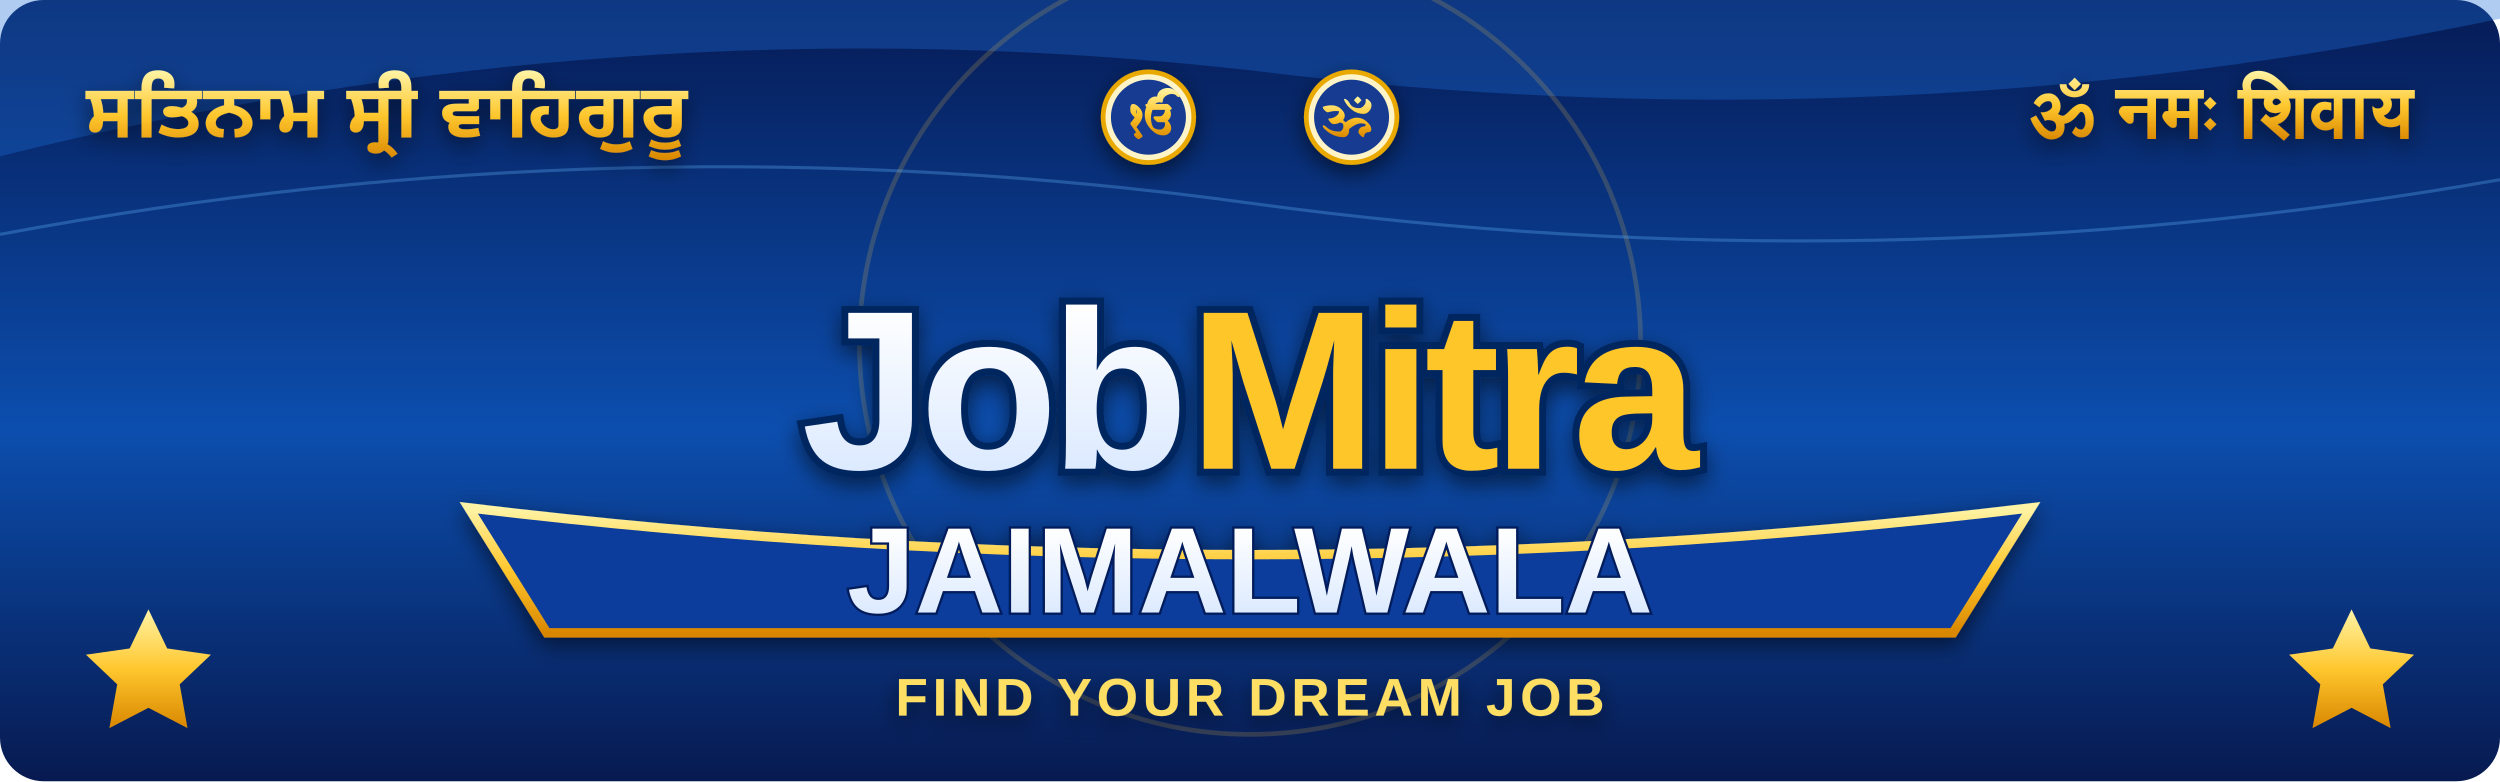
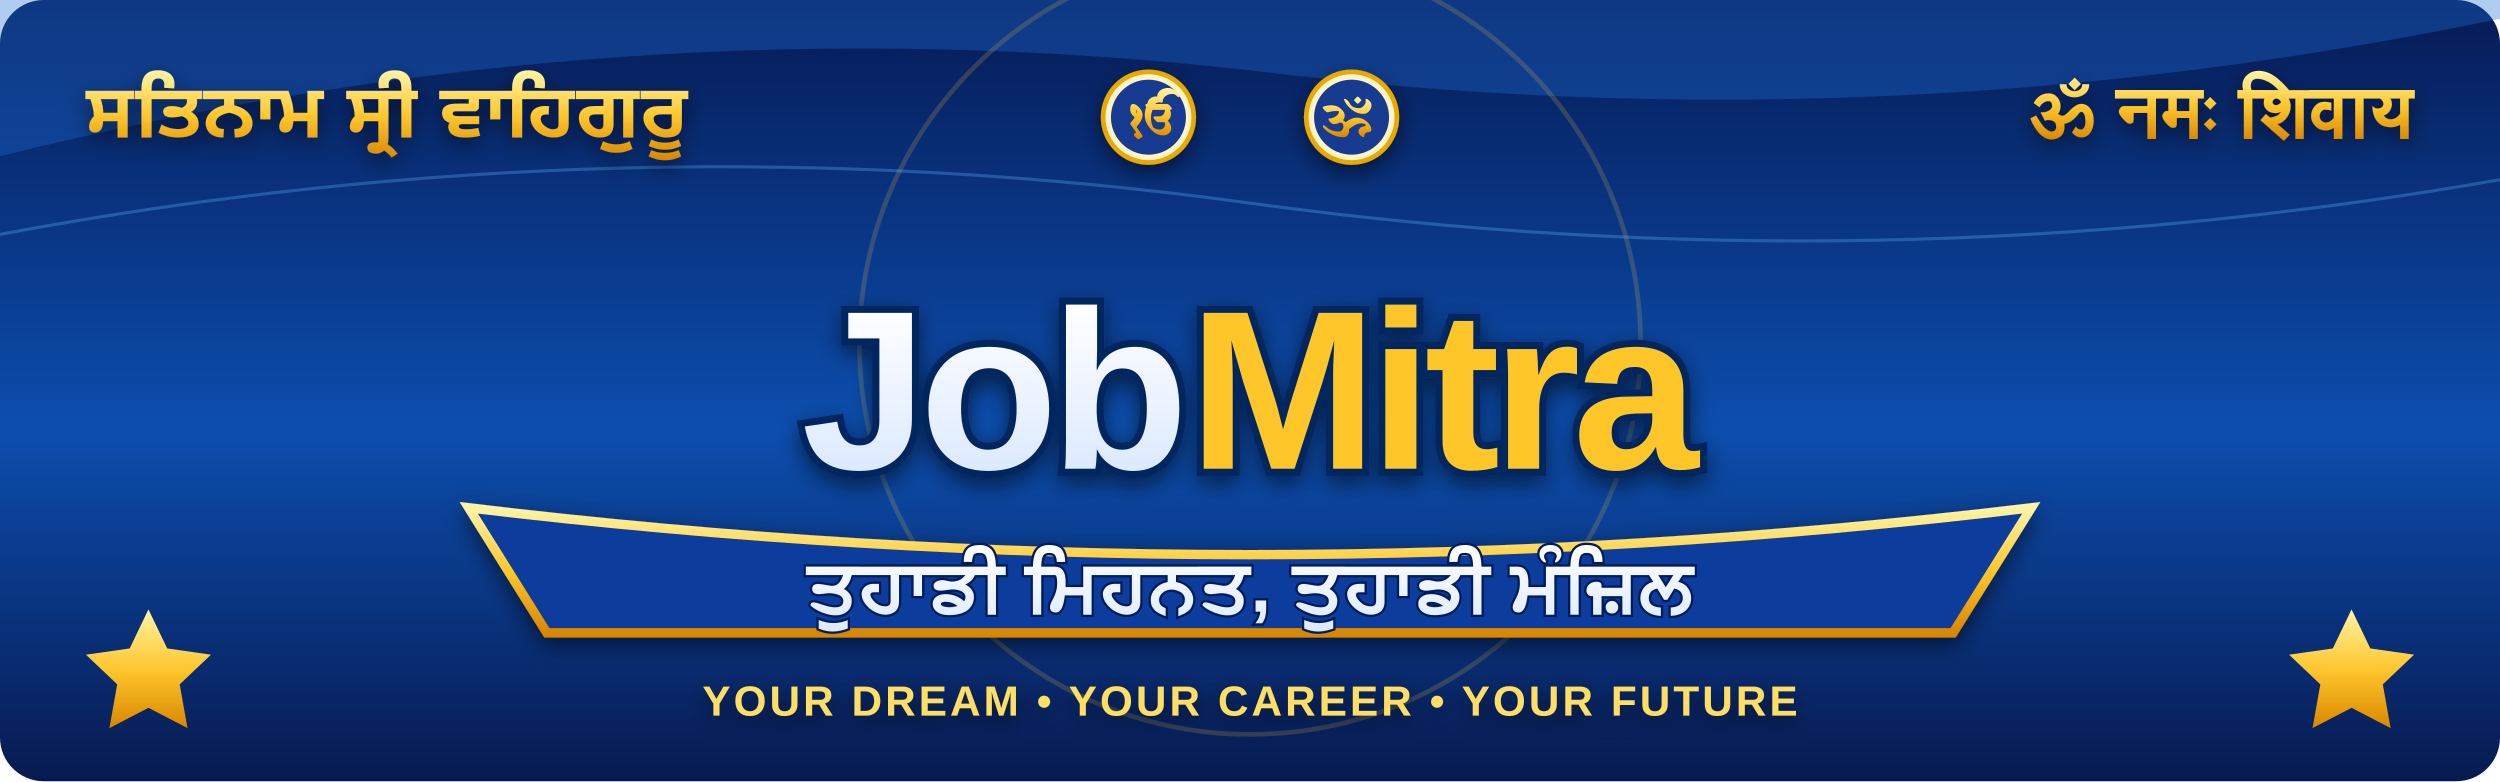
<svg xmlns="http://www.w3.org/2000/svg" viewBox="0 0 1600 500" role="img" aria-labelledby="title desc">
  <defs>
    <linearGradient id="bg" x2="0" y2="1">
      <stop stop-color="#061b55" />
      <stop offset=".55" stop-color="#0c4eae" />
      <stop offset="1" stop-color="#071a50" />
    </linearGradient>
    <linearGradient id="gold" x2="0" y2="1">
      <stop stop-color="#fff4a6" />
      <stop offset=".5" stop-color="#ffc72e" />
      <stop offset="1" stop-color="#d98700" />
    </linearGradient>
    <linearGradient id="white" x2="0" y2="1">
      <stop stop-color="#fff" />
      <stop offset="1" stop-color="#dceaff" />
    </linearGradient>
    <filter id="shadow" x="-20%" y="-20%" width="140%" height="150%">
      <feGaussianBlur in="SourceAlpha" stdDeviation="7" />
      <feOffset dy="5" />
      <feComponentTransfer>
        <feFuncA type="linear" slope=".55" />
      </feComponentTransfer>
      <feMerge>
        <feMergeNode />
        <feMergeNode in="SourceGraphic" />
      </feMerge>
    </filter>
  </defs>
  <rect width="1600" height="500" rx="28" fill="url(#bg)" />
  <path d="M0 0H1600V12Q1200 95 800 45Q400 0 0 100Z" fill="#1c6dd8" opacity=".35" />
  <circle cx="800" cy="220" r="250" fill="none" stroke="#ffc83d" stroke-width="3" opacity=".18" />
  <path d="M0 150Q400 75 800 130T1600 115" fill="none" stroke="#65b8ff" stroke-width="2" opacity=".3" />
  <g font-family="'Noto Sans Gurmukhi',sans-serif" fill="url(#gold)" font-weight="700" filter="url(#shadow)">
    <text x="55" y="88" font-size="48" letter-spacing="1.2">ਸਤਿਨਾਮ  ਸ੍ਰੀ  ਵਾਹਿਗੁਰੂ</text>
    <text x="1545" y="88" font-size="48" text-anchor="end">ॐ नमः शिवाय</text>
  </g>
  <g filter="url(#shadow)">
    <circle cx="735" cy="75" r="29" fill="#fff4c7" stroke="#e9a900" stroke-width="3" />
    <circle cx="735" cy="75" r="24" fill="#143b91" />
    <text x="735" y="86" text-anchor="middle" font-family="serif" font-size="33" font-weight="bold" fill="url(#gold)">ੴ</text>
    <circle cx="865" cy="75" r="29" fill="#fff4c7" stroke="#e9a900" stroke-width="3" />
    <circle cx="865" cy="75" r="24" fill="#143b91" />
    <text x="865" y="86" text-anchor="middle" font-family="serif" font-size="35" font-weight="bold" fill="url(#gold)">ॐ</text>
  </g>
  <path d="M70 145H1530" stroke="url(#gold)" stroke-width="3" opacity=".85" />
  <g text-anchor="middle" filter="url(#shadow)">
    <text x="800" y="300" font-family="Arial,sans-serif" font-size="145" font-weight="900" letter-spacing="-5" fill="url(#white)" stroke="#06275f" stroke-width="9" paint-order="stroke">Job<tspan fill="#ffc629">Mitra</tspan>
    </text>
    <path d="M300 325Q800 385 1300 325L1250 405H350Z" fill="#073c9c" stroke="url(#gold)" stroke-width="6" />
-     <text x="800" y="392" font-family="Arial,sans-serif" font-size="78" font-weight="900" fill="url(#white)" stroke="#061e5b" stroke-width="3" paint-order="stroke">JAIMALWALA</text>
-     <text x="800" y="458" font-family="Arial,sans-serif" font-size="34" font-weight="700" letter-spacing="3" fill="#ffdf64">FIND YOUR DREAM JOB</text>
+     <text x="800" y="392" font-family="Arial,sans-serif" font-size="48" font-weight="900" fill="url(#white)" stroke="#061e5b" stroke-width="3" paint-order="stroke">ਤੁਹਾਡੀ ਮਿਹਨਤ, ਤੁਹਾਡੀ ਮੰਜ਼ਿਲ</text>
+     <text x="800" y="458" font-family="Arial,sans-serif" font-size="27" font-weight="700" letter-spacing="2" fill="#ffdf64">YOUR DREAM • YOUR CAREER • YOUR FUTURE</text>
  </g>
  <g fill="url(#gold)">
    <path d="M95 390l12 25 28 4-20 19 5 28-25-13-25 13 5-28-20-19 28-4z" />
    <path d="M1505 390l12 25 28 4-20 19 5 28-25-13-25 13 5-28-20-19 28-4z" />
  </g>
</svg>
